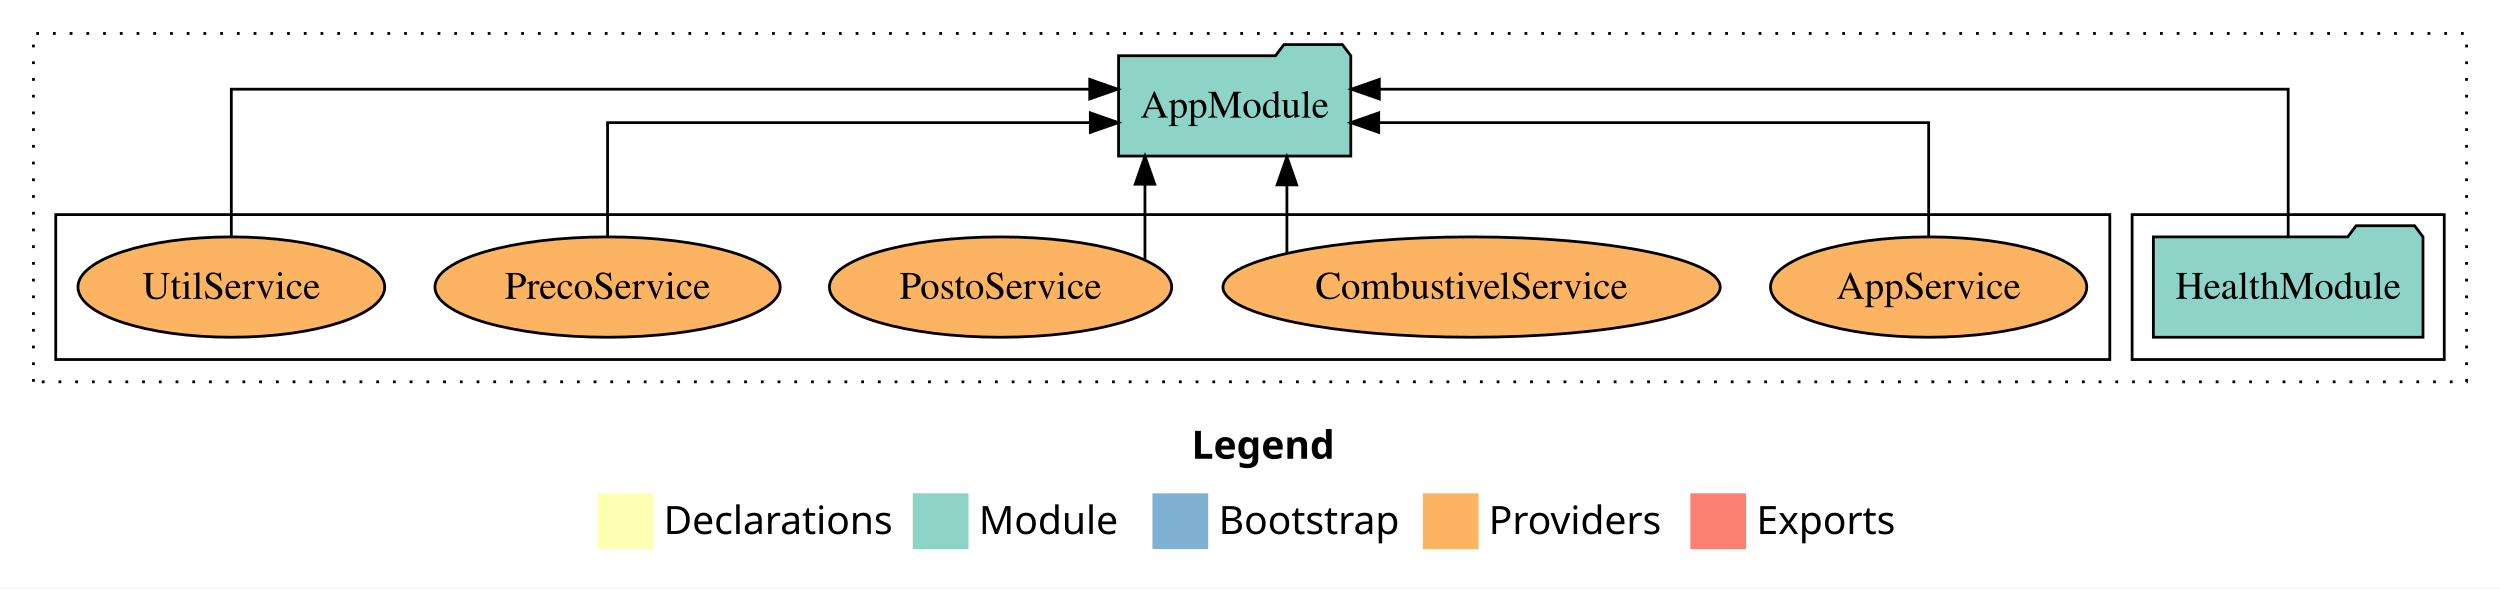
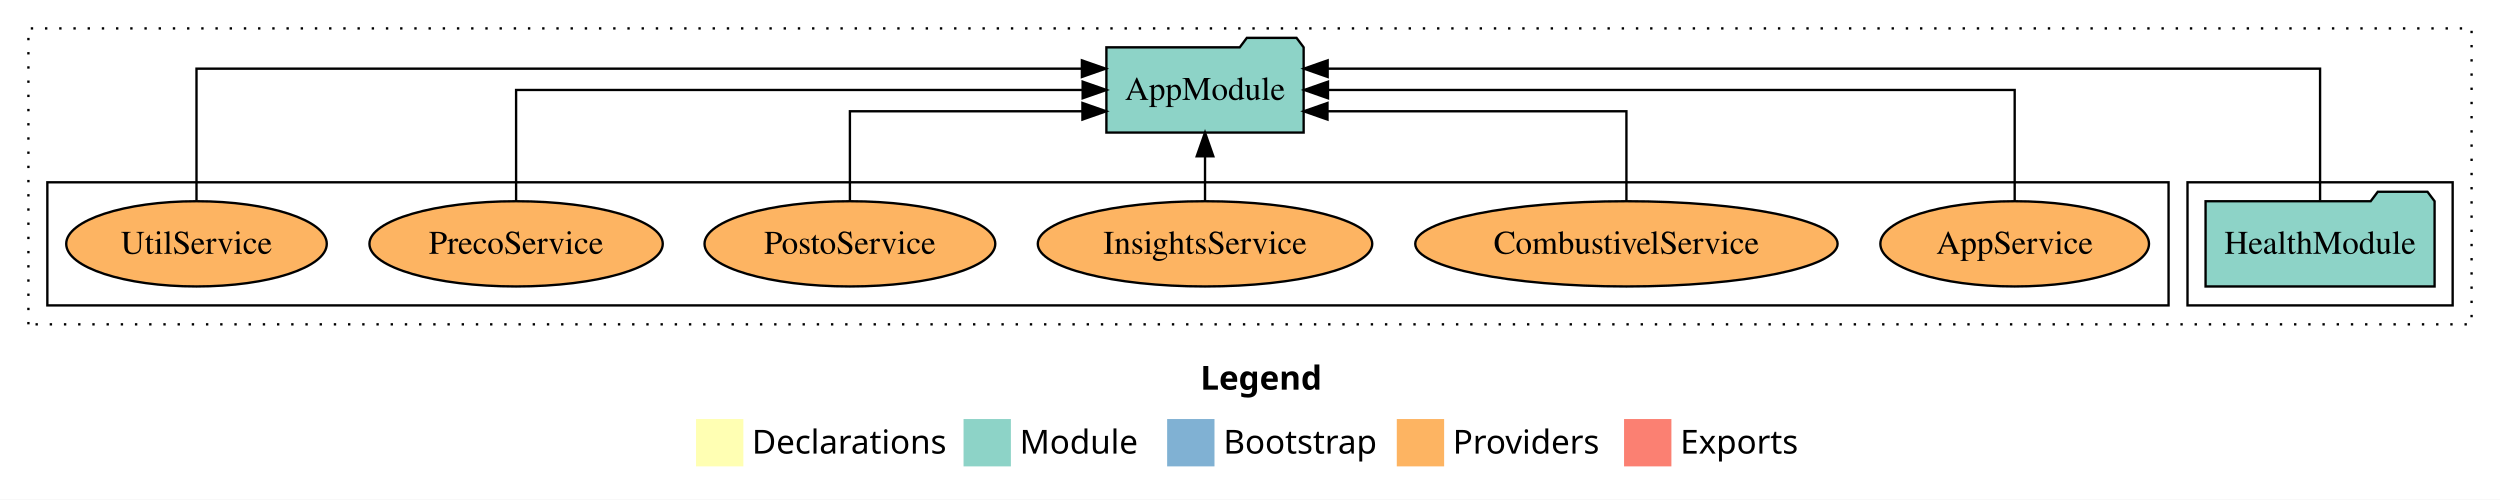
- <svg xmlns="http://www.w3.org/2000/svg" width="897pt" height="211pt" viewBox="0.00 0.00 897.00 211.00">
+ <svg xmlns="http://www.w3.org/2000/svg" width="1056pt" height="211pt" viewBox="0.00 0.00 1056.00 211.00">
  <g id="graph0" class="graph" transform="scale(1 1) rotate(0) translate(4 207)">
-     <polygon fill="white" stroke="transparent" points="-4,4 -4,-207 893,-207 893,4 -4,4" />
-     <text text-anchor="start" x="423.51" y="-42.4" font-family="Times-12" font-weight="bold" font-size="14.00">Legend</text>
-     <polygon fill="#ffffb3" stroke="transparent" points="210.5,-10 210.5,-30 230.5,-30 230.5,-10 210.5,-10" />
-     <text text-anchor="start" x="234.13" y="-15.4" font-family="Times-12" font-size="14.00">  Declarations</text>
-     <polygon fill="#8dd3c7" stroke="transparent" points="323.5,-10 323.5,-30 343.5,-30 343.5,-10 323.5,-10" />
-     <text text-anchor="start" x="347.23" y="-15.4" font-family="Times-12" font-size="14.00">  Module</text>
-     <polygon fill="#80b1d3" stroke="transparent" points="409.5,-10 409.5,-30 429.5,-30 429.5,-10 409.5,-10" />
-     <text text-anchor="start" x="433.28" y="-15.4" font-family="Times-12" font-size="14.00">  Bootstrap</text>
-     <polygon fill="#fdb462" stroke="transparent" points="506.5,-10 506.5,-30 526.5,-30 526.5,-10 506.5,-10" />
-     <text text-anchor="start" x="530.17" y="-15.4" font-family="Times-12" font-size="14.00">  Providers</text>
-     <polygon fill="#fb8072" stroke="transparent" points="602.5,-10 602.5,-30 622.5,-30 622.5,-10 602.5,-10" />
-     <text text-anchor="start" x="626.23" y="-15.4" font-family="Times-12" font-size="14.00">  Exports</text>
+     <polygon fill="white" stroke="transparent" points="-4,4 -4,-207 1052,-207 1052,4 -4,4" />
+     <text text-anchor="start" x="503.01" y="-42.4" font-family="Times-12" font-weight="bold" font-size="14.00">Legend</text>
+     <polygon fill="#ffffb3" stroke="transparent" points="290,-10 290,-30 310,-30 310,-10 290,-10" />
+     <text text-anchor="start" x="313.63" y="-15.4" font-family="Times-12" font-size="14.00">  Declarations</text>
+     <polygon fill="#8dd3c7" stroke="transparent" points="403,-10 403,-30 423,-30 423,-10 403,-10" />
+     <text text-anchor="start" x="426.73" y="-15.4" font-family="Times-12" font-size="14.00">  Module</text>
+     <polygon fill="#80b1d3" stroke="transparent" points="489,-10 489,-30 509,-30 509,-10 489,-10" />
+     <text text-anchor="start" x="512.78" y="-15.4" font-family="Times-12" font-size="14.00">  Bootstrap</text>
+     <polygon fill="#fdb462" stroke="transparent" points="586,-10 586,-30 606,-30 606,-10 586,-10" />
+     <text text-anchor="start" x="609.67" y="-15.4" font-family="Times-12" font-size="14.00">  Providers</text>
+     <polygon fill="#fb8072" stroke="transparent" points="682,-10 682,-30 702,-30 702,-10 682,-10" />
+     <text text-anchor="start" x="705.73" y="-15.4" font-family="Times-12" font-size="14.00">  Exports</text>
    <g id="clust1" class="cluster">
-       <polygon fill="none" stroke="black" stroke-dasharray="1,5" points="8,-70 8,-195 881,-195 881,-70 8,-70" />
+       <polygon fill="none" stroke="black" stroke-dasharray="1,5" points="8,-70 8,-195 1040,-195 1040,-70 8,-70" />
    </g>
    <g id="clust3" class="cluster">
-       <polygon fill="none" stroke="black" points="761,-78 761,-130 873,-130 873,-78 761,-78" />
+       <polygon fill="none" stroke="black" points="920,-78 920,-130 1032,-130 1032,-78 920,-78" />
    </g>
    <g id="clust6" class="cluster">
-       <polygon fill="none" stroke="black" points="16,-78 16,-130 753,-130 753,-78 16,-78" />
+       <polygon fill="none" stroke="black" points="16,-78 16,-130 912,-130 912,-78 16,-78" />
    </g>
    <g id="node1" class="node">
-       <polygon fill="#8dd3c7" stroke="black" points="865.37,-122 862.37,-126 841.37,-126 838.37,-122 768.63,-122 768.63,-86 865.37,-86 865.37,-122" />
-       <text text-anchor="middle" x="817" y="-99.8" font-family="Times,serif" font-size="14.00">HealthModule</text>
+       <polygon fill="#8dd3c7" stroke="black" points="1024.37,-122 1021.37,-126 1000.37,-126 997.37,-122 927.63,-122 927.63,-86 1024.37,-86 1024.37,-122" />
+       <text text-anchor="middle" x="976" y="-99.8" font-family="Times,serif" font-size="14.00">HealthModule</text>
    </g>
    <g id="node2" class="node">
-       <polygon fill="#8dd3c7" stroke="black" points="480.66,-187 477.66,-191 456.66,-191 453.66,-187 397.34,-187 397.34,-151 480.66,-151 480.66,-187" />
-       <text text-anchor="middle" x="439" y="-164.8" font-family="Times,serif" font-size="14.00">AppModule</text>
+       <polygon fill="#8dd3c7" stroke="black" points="546.66,-187 543.66,-191 522.66,-191 519.66,-187 463.34,-187 463.34,-151 546.66,-151 546.66,-187" />
+       <text text-anchor="middle" x="505" y="-164.8" font-family="Times,serif" font-size="14.00">AppModule</text>
    </g>
    <g id="edge1" class="edge">
-       <path fill="none" stroke="black" d="M817,-122.28C817,-143.32 817,-175 817,-175 817,-175 490.9,-175 490.9,-175" />
-       <polygon fill="black" stroke="black" points="490.9,-171.5 480.9,-175 490.9,-178.5 490.9,-171.5" />
+       <path fill="none" stroke="black" d="M976,-122.29C976,-144.21 976,-178 976,-178 976,-178 556.8,-178 556.8,-178" />
+       <polygon fill="black" stroke="black" points="556.8,-174.5 546.8,-178 556.8,-181.5 556.8,-174.5" />
    </g>
    <g id="node3" class="node">
-       <ellipse fill="#fdb462" stroke="black" cx="688" cy="-104" rx="56.74" ry="18" />
-       <text text-anchor="middle" x="688" y="-99.8" font-family="Times,serif" font-size="14.00">AppService</text>
+       <ellipse fill="#fdb462" stroke="black" cx="847" cy="-104" rx="56.74" ry="18" />
+       <text text-anchor="middle" x="847" y="-99.8" font-family="Times,serif" font-size="14.00">AppService</text>
    </g>
    <g id="edge2" class="edge">
-       <path fill="none" stroke="black" d="M688,-122.02C688,-139.37 688,-163 688,-163 688,-163 490.68,-163 490.68,-163" />
-       <polygon fill="black" stroke="black" points="490.68,-159.5 480.68,-163 490.68,-166.5 490.68,-159.5" />
+       <path fill="none" stroke="black" d="M847,-122.11C847,-141.34 847,-169 847,-169 847,-169 556.94,-169 556.94,-169" />
+       <polygon fill="black" stroke="black" points="556.94,-165.5 546.94,-169 556.94,-172.5 556.94,-165.5" />
    </g>
    <g id="node4" class="node">
-       <ellipse fill="#fdb462" stroke="black" cx="524" cy="-104" rx="89.2" ry="18" />
-       <text text-anchor="middle" x="524" y="-99.8" font-family="Times,serif" font-size="14.00">CombustivelService</text>
+       <ellipse fill="#fdb462" stroke="black" cx="683" cy="-104" rx="89.2" ry="18" />
+       <text text-anchor="middle" x="683" y="-99.8" font-family="Times,serif" font-size="14.00">CombustivelService</text>
    </g>
    <g id="edge3" class="edge">
-       <path fill="none" stroke="black" d="M457.74,-116.23C457.74,-116.23 457.74,-140.68 457.74,-140.68" />
-       <polygon fill="black" stroke="black" points="454.24,-140.68 457.74,-150.68 461.24,-140.68 454.24,-140.68" />
+       <path fill="none" stroke="black" d="M683,-122.03C683,-138.4 683,-160 683,-160 683,-160 556.73,-160 556.73,-160" />
+       <polygon fill="black" stroke="black" points="556.73,-156.5 546.73,-160 556.73,-163.5 556.73,-156.5" />
    </g>
    <g id="node5" class="node">
+       <ellipse fill="#fdb462" stroke="black" cx="505" cy="-104" rx="70.64" ry="18" />
+       <text text-anchor="middle" x="505" y="-99.8" font-family="Times,serif" font-size="14.00">InsightsService</text>
+     </g>
+     <g id="edge4" class="edge">
+       <path fill="none" stroke="black" d="M505,-122.11C505,-122.11 505,-140.99 505,-140.99" />
+       <polygon fill="black" stroke="black" points="501.5,-140.99 505,-150.99 508.5,-140.99 501.5,-140.99" />
+     </g>
+     <g id="node6" class="node">
      <ellipse fill="#fdb462" stroke="black" cx="355" cy="-104" rx="61.41" ry="18" />
      <text text-anchor="middle" x="355" y="-99.8" font-family="Times,serif" font-size="14.00">PostoService</text>
    </g>
-     <g id="edge4" class="edge">
-       <path fill="none" stroke="black" d="M406.81,-113.87C406.81,-113.87 406.81,-140.91 406.81,-140.91" />
-       <polygon fill="black" stroke="black" points="403.31,-140.91 406.81,-150.91 410.31,-140.91 403.31,-140.91" />
+     <g id="edge5" class="edge">
+       <path fill="none" stroke="black" d="M355,-122.03C355,-138.4 355,-160 355,-160 355,-160 453.22,-160 453.22,-160" />
+       <polygon fill="black" stroke="black" points="453.22,-163.5 463.22,-160 453.22,-156.5 453.22,-163.5" />
    </g>
-     <g id="node6" class="node">
+     <g id="node7" class="node">
      <ellipse fill="#fdb462" stroke="black" cx="214" cy="-104" rx="61.95" ry="18" />
      <text text-anchor="middle" x="214" y="-99.8" font-family="Times,serif" font-size="14.00">PrecoService</text>
    </g>
-     <g id="edge5" class="edge">
-       <path fill="none" stroke="black" d="M214,-122.02C214,-139.37 214,-163 214,-163 214,-163 387.21,-163 387.21,-163" />
-       <polygon fill="black" stroke="black" points="387.21,-166.5 397.21,-163 387.21,-159.5 387.21,-166.5" />
+     <g id="edge6" class="edge">
+       <path fill="none" stroke="black" d="M214,-122.11C214,-141.34 214,-169 214,-169 214,-169 453.31,-169 453.31,-169" />
+       <polygon fill="black" stroke="black" points="453.31,-172.5 463.31,-169 453.31,-165.5 453.31,-172.5" />
    </g>
-     <g id="node7" class="node">
+     <g id="node8" class="node">
      <ellipse fill="#fdb462" stroke="black" cx="79" cy="-104" rx="55.03" ry="18" />
      <text text-anchor="middle" x="79" y="-99.8" font-family="Times,serif" font-size="14.00">UtilService</text>
    </g>
-     <g id="edge6" class="edge">
-       <path fill="none" stroke="black" d="M79,-122.28C79,-143.32 79,-175 79,-175 79,-175 387,-175 387,-175" />
-       <polygon fill="black" stroke="black" points="387,-178.5 397,-175 387,-171.5 387,-178.5" />
+     <g id="edge7" class="edge">
+       <path fill="none" stroke="black" d="M79,-122.29C79,-144.21 79,-178 79,-178 79,-178 452.99,-178 452.99,-178" />
+       <polygon fill="black" stroke="black" points="452.99,-181.5 462.99,-178 452.99,-174.5 452.99,-181.5" />
    </g>
  </g>
</svg>
